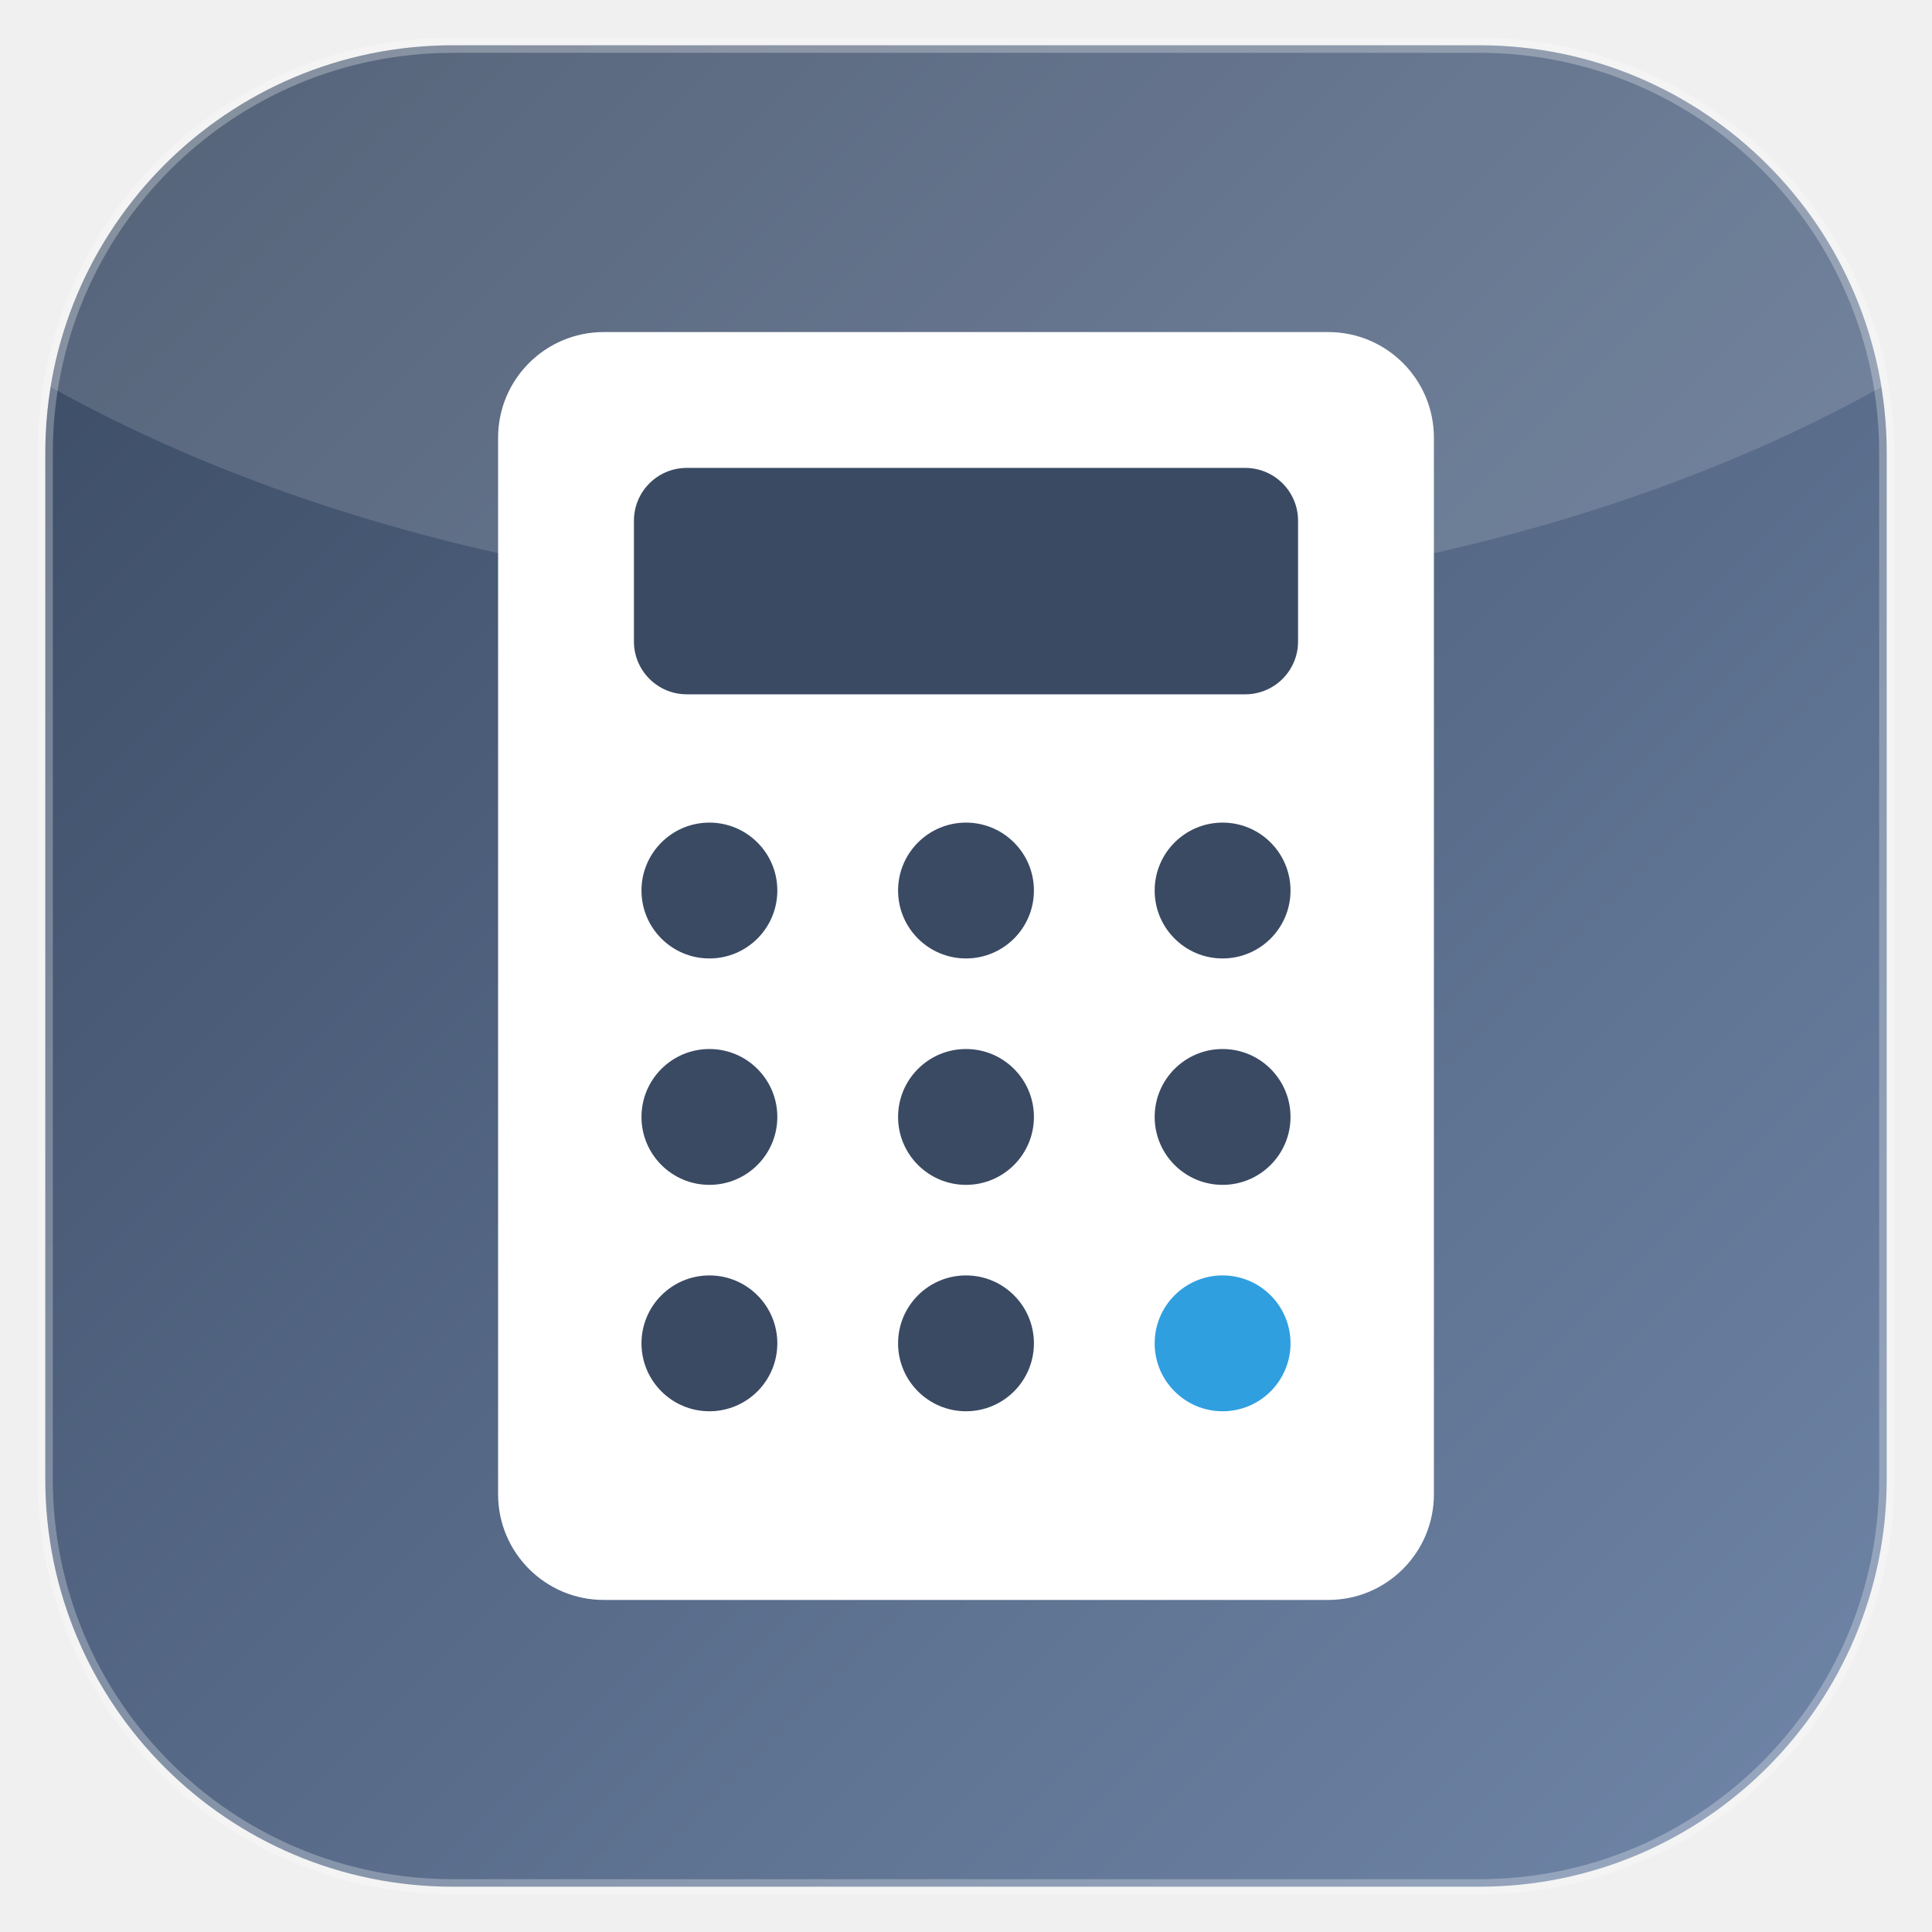
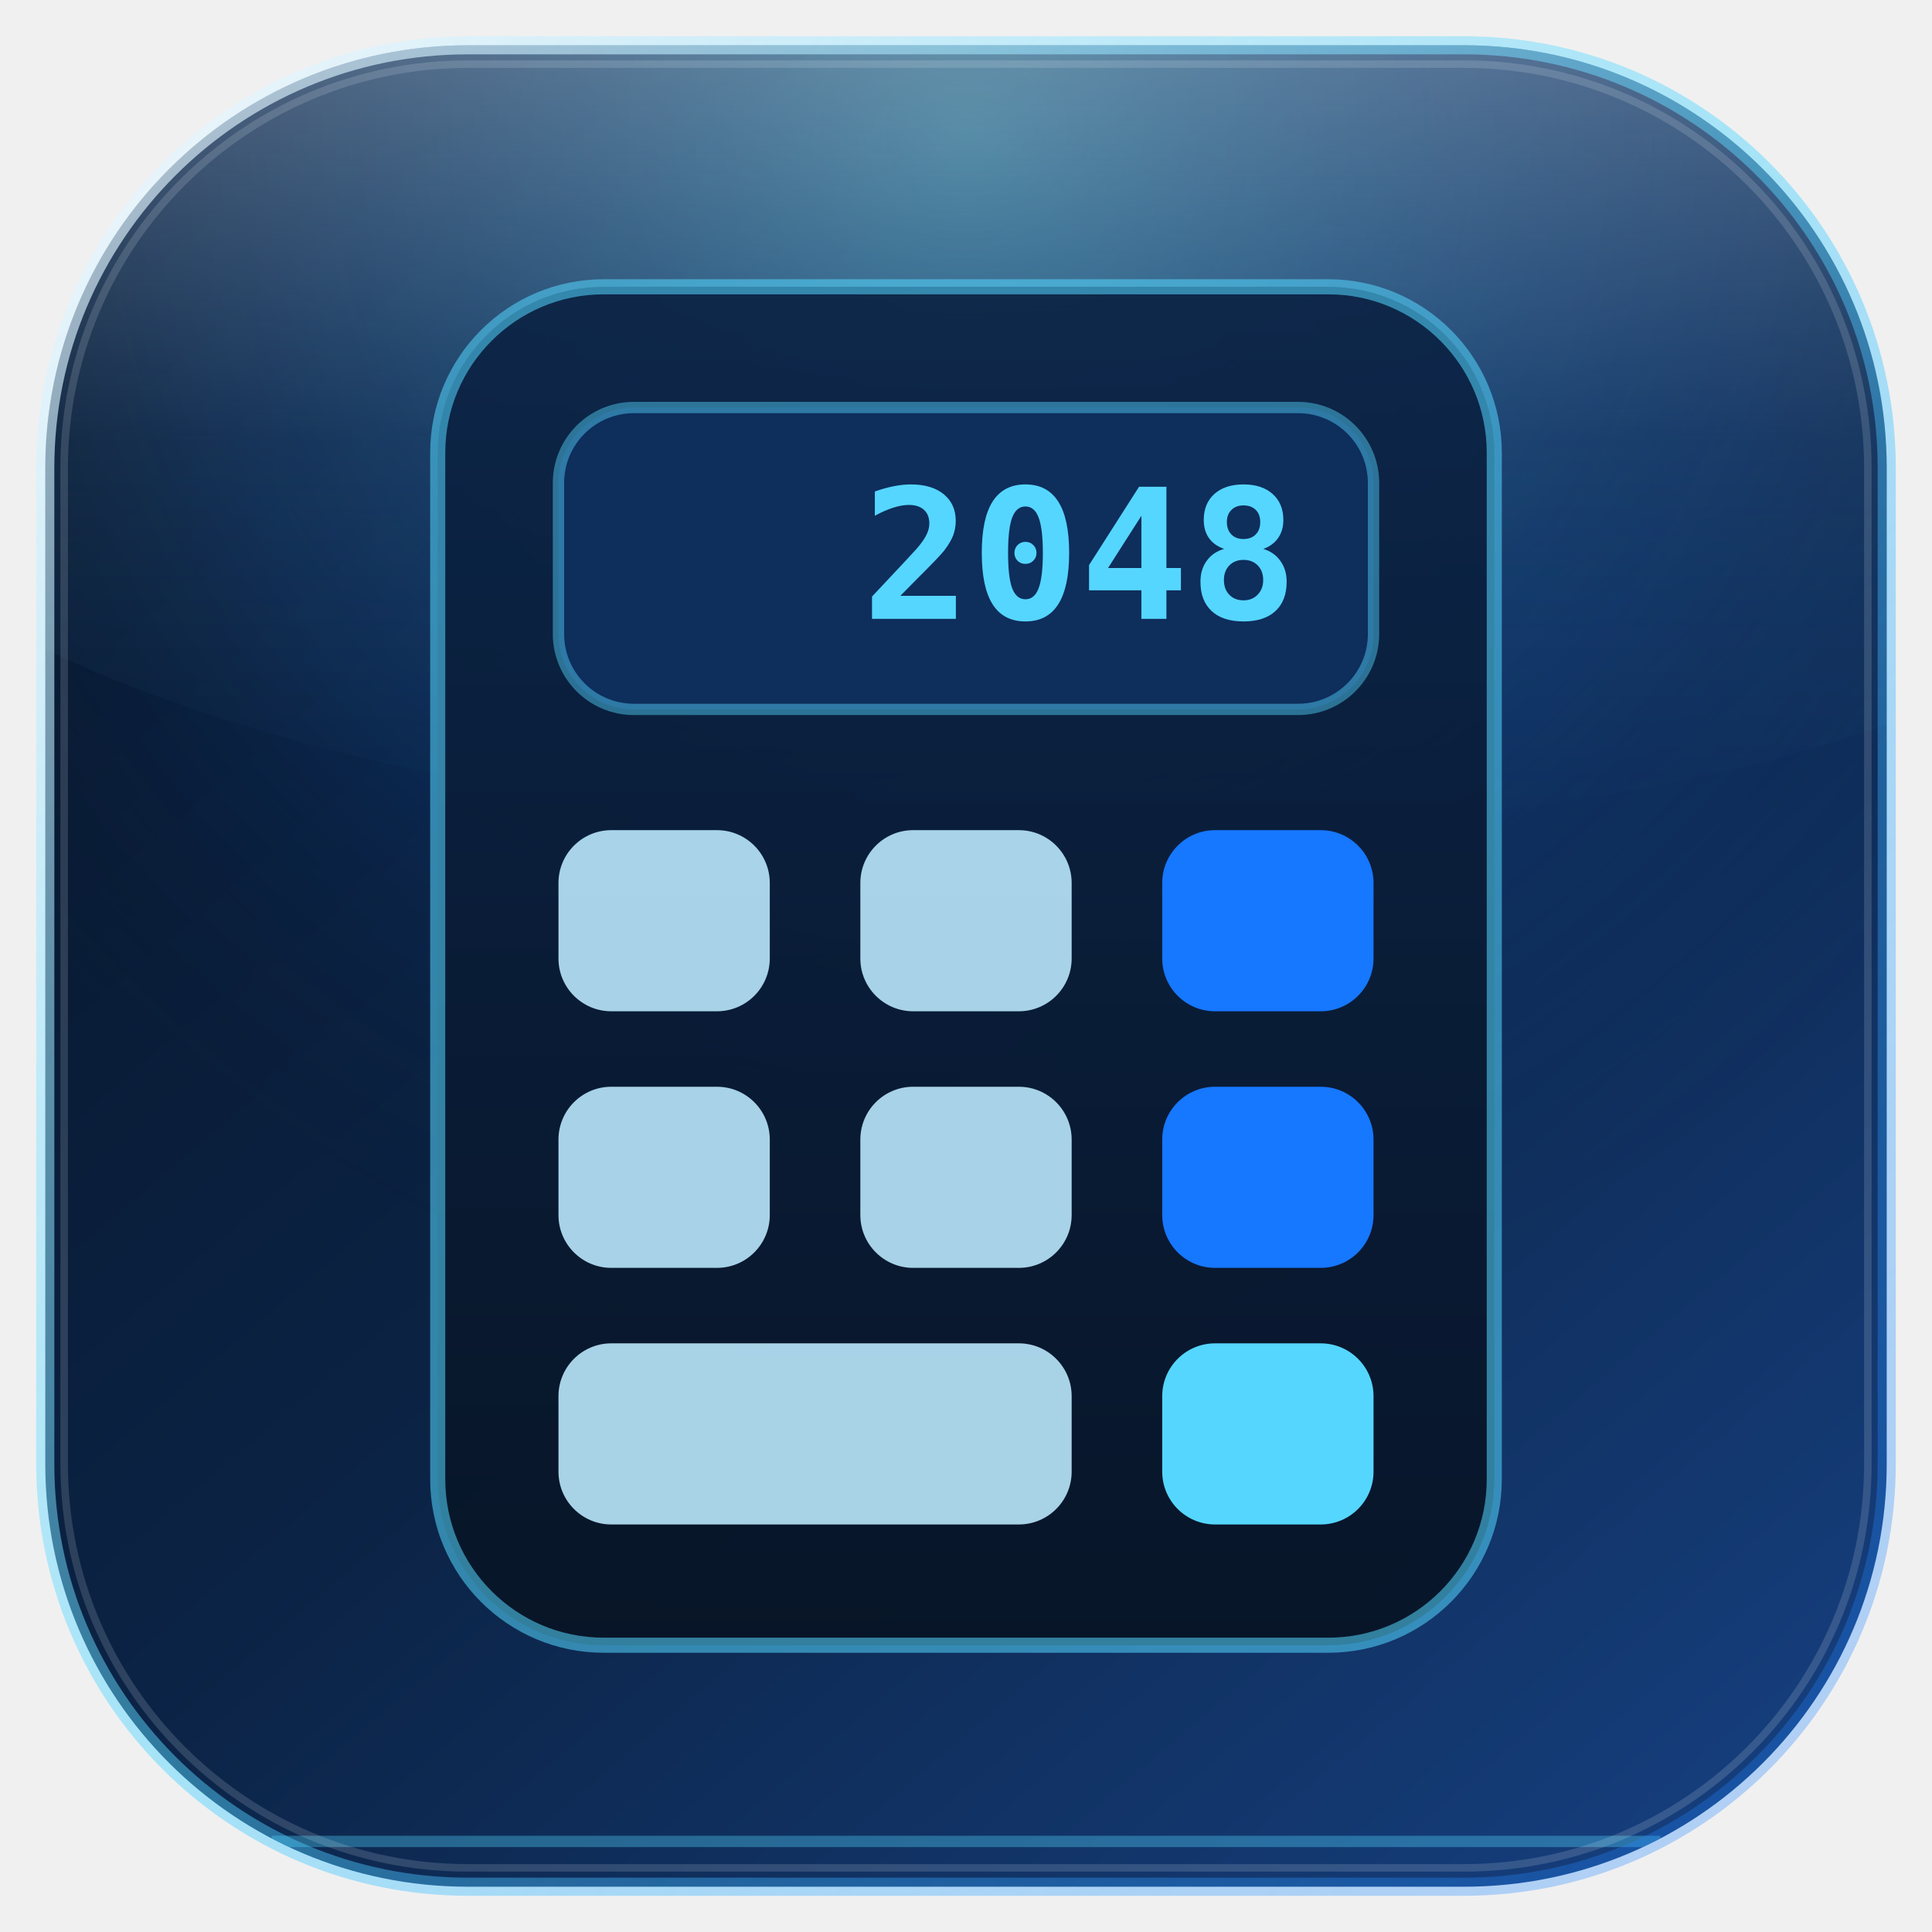
<svg xmlns="http://www.w3.org/2000/svg" viewBox="0 0 256 256" width="256" height="256">
  <defs>
-     <linearGradient id="g" x1="0" y1="0" x2="1" y2="1">
-       <stop offset="0" stop-color="#3a4a63" />
-       <stop offset="1" stop-color="#7086a8" />
+     <linearGradient id="bg" x1="0" y1="0" x2="0.85" y2="1">
+       <stop offset="0" stop-color="#071426" />
+       <stop offset="0.55" stop-color="#0B2345" />
+       <stop offset="1" stop-color="#153D7A" />
+     </linearGradient>
+     <radialGradient id="glow" cx="0.5" cy="0.28" r="0.62">
+       <stop offset="0" stop-color="#55D6FF" stop-opacity="0.42" />
+       <stop offset="0.65" stop-color="#1677FF" stop-opacity="0.12" />
+       <stop offset="1" stop-color="#071426" stop-opacity="0" />
+     </radialGradient>
+     <linearGradient id="glassFrost" x1="0" y1="0" x2="0.2" y2="1">
+       <stop offset="0" stop-color="#F4F9FF" stop-opacity="0.96" />
+       <stop offset="0.6" stop-color="#BDEBFF" stop-opacity="0.88" />
+       <stop offset="1" stop-color="#89D4FF" stop-opacity="0.82" />
+     </linearGradient>
+     <linearGradient id="glassBlue" x1="0" y1="0" x2="0.3" y2="1">
+       <stop offset="0" stop-color="#55D6FF" stop-opacity="0.92" />
+       <stop offset="1" stop-color="#1677FF" stop-opacity="0.90" />
+     </linearGradient>
+     <linearGradient id="glassDeep" x1="0" y1="0" x2="0" y2="1">
+       <stop offset="0" stop-color="#0B2345" stop-opacity="0.92" />
+       <stop offset="1" stop-color="#071426" stop-opacity="0.96" />
+     </linearGradient>
+     <linearGradient id="silver" x1="0" y1="0" x2="0" y2="1">
+       <stop offset="0" stop-color="#F4F9FF" />
+       <stop offset="0.5" stop-color="#D2E6F8" />
+       <stop offset="1" stop-color="#8FB5D8" />
+     </linearGradient>
+     <linearGradient id="sheen" x1="0" y1="0" x2="0" y2="1">
+       <stop offset="0" stop-color="#F4F9FF" stop-opacity="0.30" />
+       <stop offset="0.5" stop-color="#BDEBFF" stop-opacity="0.07" />
+       <stop offset="1" stop-color="#55D6FF" stop-opacity="0" />
+     </linearGradient>
+     <linearGradient id="rim" x1="0" y1="0" x2="1" y2="1">
+       <stop offset="0" stop-color="#F4F9FF" stop-opacity="0.68" />
+       <stop offset="0.5" stop-color="#55D6FF" stop-opacity="0.48" />
+       <stop offset="1" stop-color="#1677FF" stop-opacity="0.28" />
    </linearGradient>
    <clipPath id="sq">
-       <rect x="6" y="6" width="244" height="244" rx="54" />
+       <rect x="6" y="6" width="244" height="244" rx="56" />
    </clipPath>
  </defs>
+   <rect x="10" y="14" width="236" height="234" rx="54" fill="#030914" opacity="0.46" />
  <g clip-path="url(#sq)">
-     <rect x="6" y="6" width="244" height="244" fill="url(#g)" />
-     <ellipse cx="128" cy="-30" rx="180" ry="110" fill="#ffffff" opacity="0.14" />
+     <rect x="6" y="6" width="244" height="244" fill="url(#bg)" />
+     <circle cx="128" cy="76" r="136" fill="url(#glow)" />
+     <path d="M6 6 H250 V96 C188 118 68 116 6 86 Z" fill="url(#sheen)" />
+     <rect x="58" y="38" width="140" height="180" rx="22" fill="url(#glassDeep)" stroke="#55D6FF" stroke-opacity="0.55" stroke-width="2" />
+     <rect x="74" y="54" width="108" height="40" rx="10" fill="#0E2E5C" stroke="#55D6FF" stroke-opacity="0.45" stroke-width="1.5" />
+     <text x="172" y="82" font-family="monospace" font-weight="bold" font-size="24" text-anchor="end" fill="#55D6FF">2048</text>
+     <g fill="#BDEBFF" opacity="0.88">
+       <rect x="74" y="110" width="28" height="24" rx="7" />
+       <rect x="114" y="110" width="28" height="24" rx="7" />
+       <rect x="74" y="144" width="28" height="24" rx="7" />
+       <rect x="114" y="144" width="28" height="24" rx="7" />
+       <rect x="74" y="178" width="68" height="24" rx="7" />
+     </g>
+     <g fill="#1677FF">
+       <rect x="154" y="110" width="28" height="24" rx="7" />
+       <rect x="154" y="144" width="28" height="24" rx="7" />
+     </g>
+     <rect x="154" y="178" width="28" height="24" rx="7" fill="#55D6FF" />
+     <path d="M36 244 H220" stroke="#55D6FF" stroke-width="1.5" stroke-opacity="0.35" />
  </g>
-   <rect x="6" y="6" width="244" height="244" rx="54" fill="none" stroke="#ffffff" stroke-opacity="0.28" stroke-width="2" />
-   <g fill="#ffffff" stroke="#ffffff">
-     <rect x="66" y="44" width="124" height="168" rx="14" fill="#ffffff" stroke="none" />
-     <rect x="84" y="62" width="88" height="30" rx="7" fill="#3a4a63" stroke="none" />
-     <g fill="#3a4a63" stroke="none">
-       <circle cx="94" cy="118" r="9" />
-       <circle cx="128" cy="118" r="9" />
-       <circle cx="162" cy="118" r="9" />
-       <circle cx="94" cy="148" r="9" />
-       <circle cx="128" cy="148" r="9" />
-       <circle cx="162" cy="148" r="9" />
-       <circle cx="94" cy="178" r="9" />
-       <circle cx="128" cy="178" r="9" />
-       <circle cx="162" cy="178" r="9" fill="#2f9fe0" />
-     </g>
-   </g>
+   <rect x="6" y="6" width="244" height="244" rx="56" fill="none" stroke="url(#rim)" stroke-width="2.4" />
+   <rect x="8.5" y="8.5" width="239" height="239" rx="53.5" fill="none" stroke="#F4F9FF" stroke-opacity="0.15" stroke-width="1" />
</svg>
